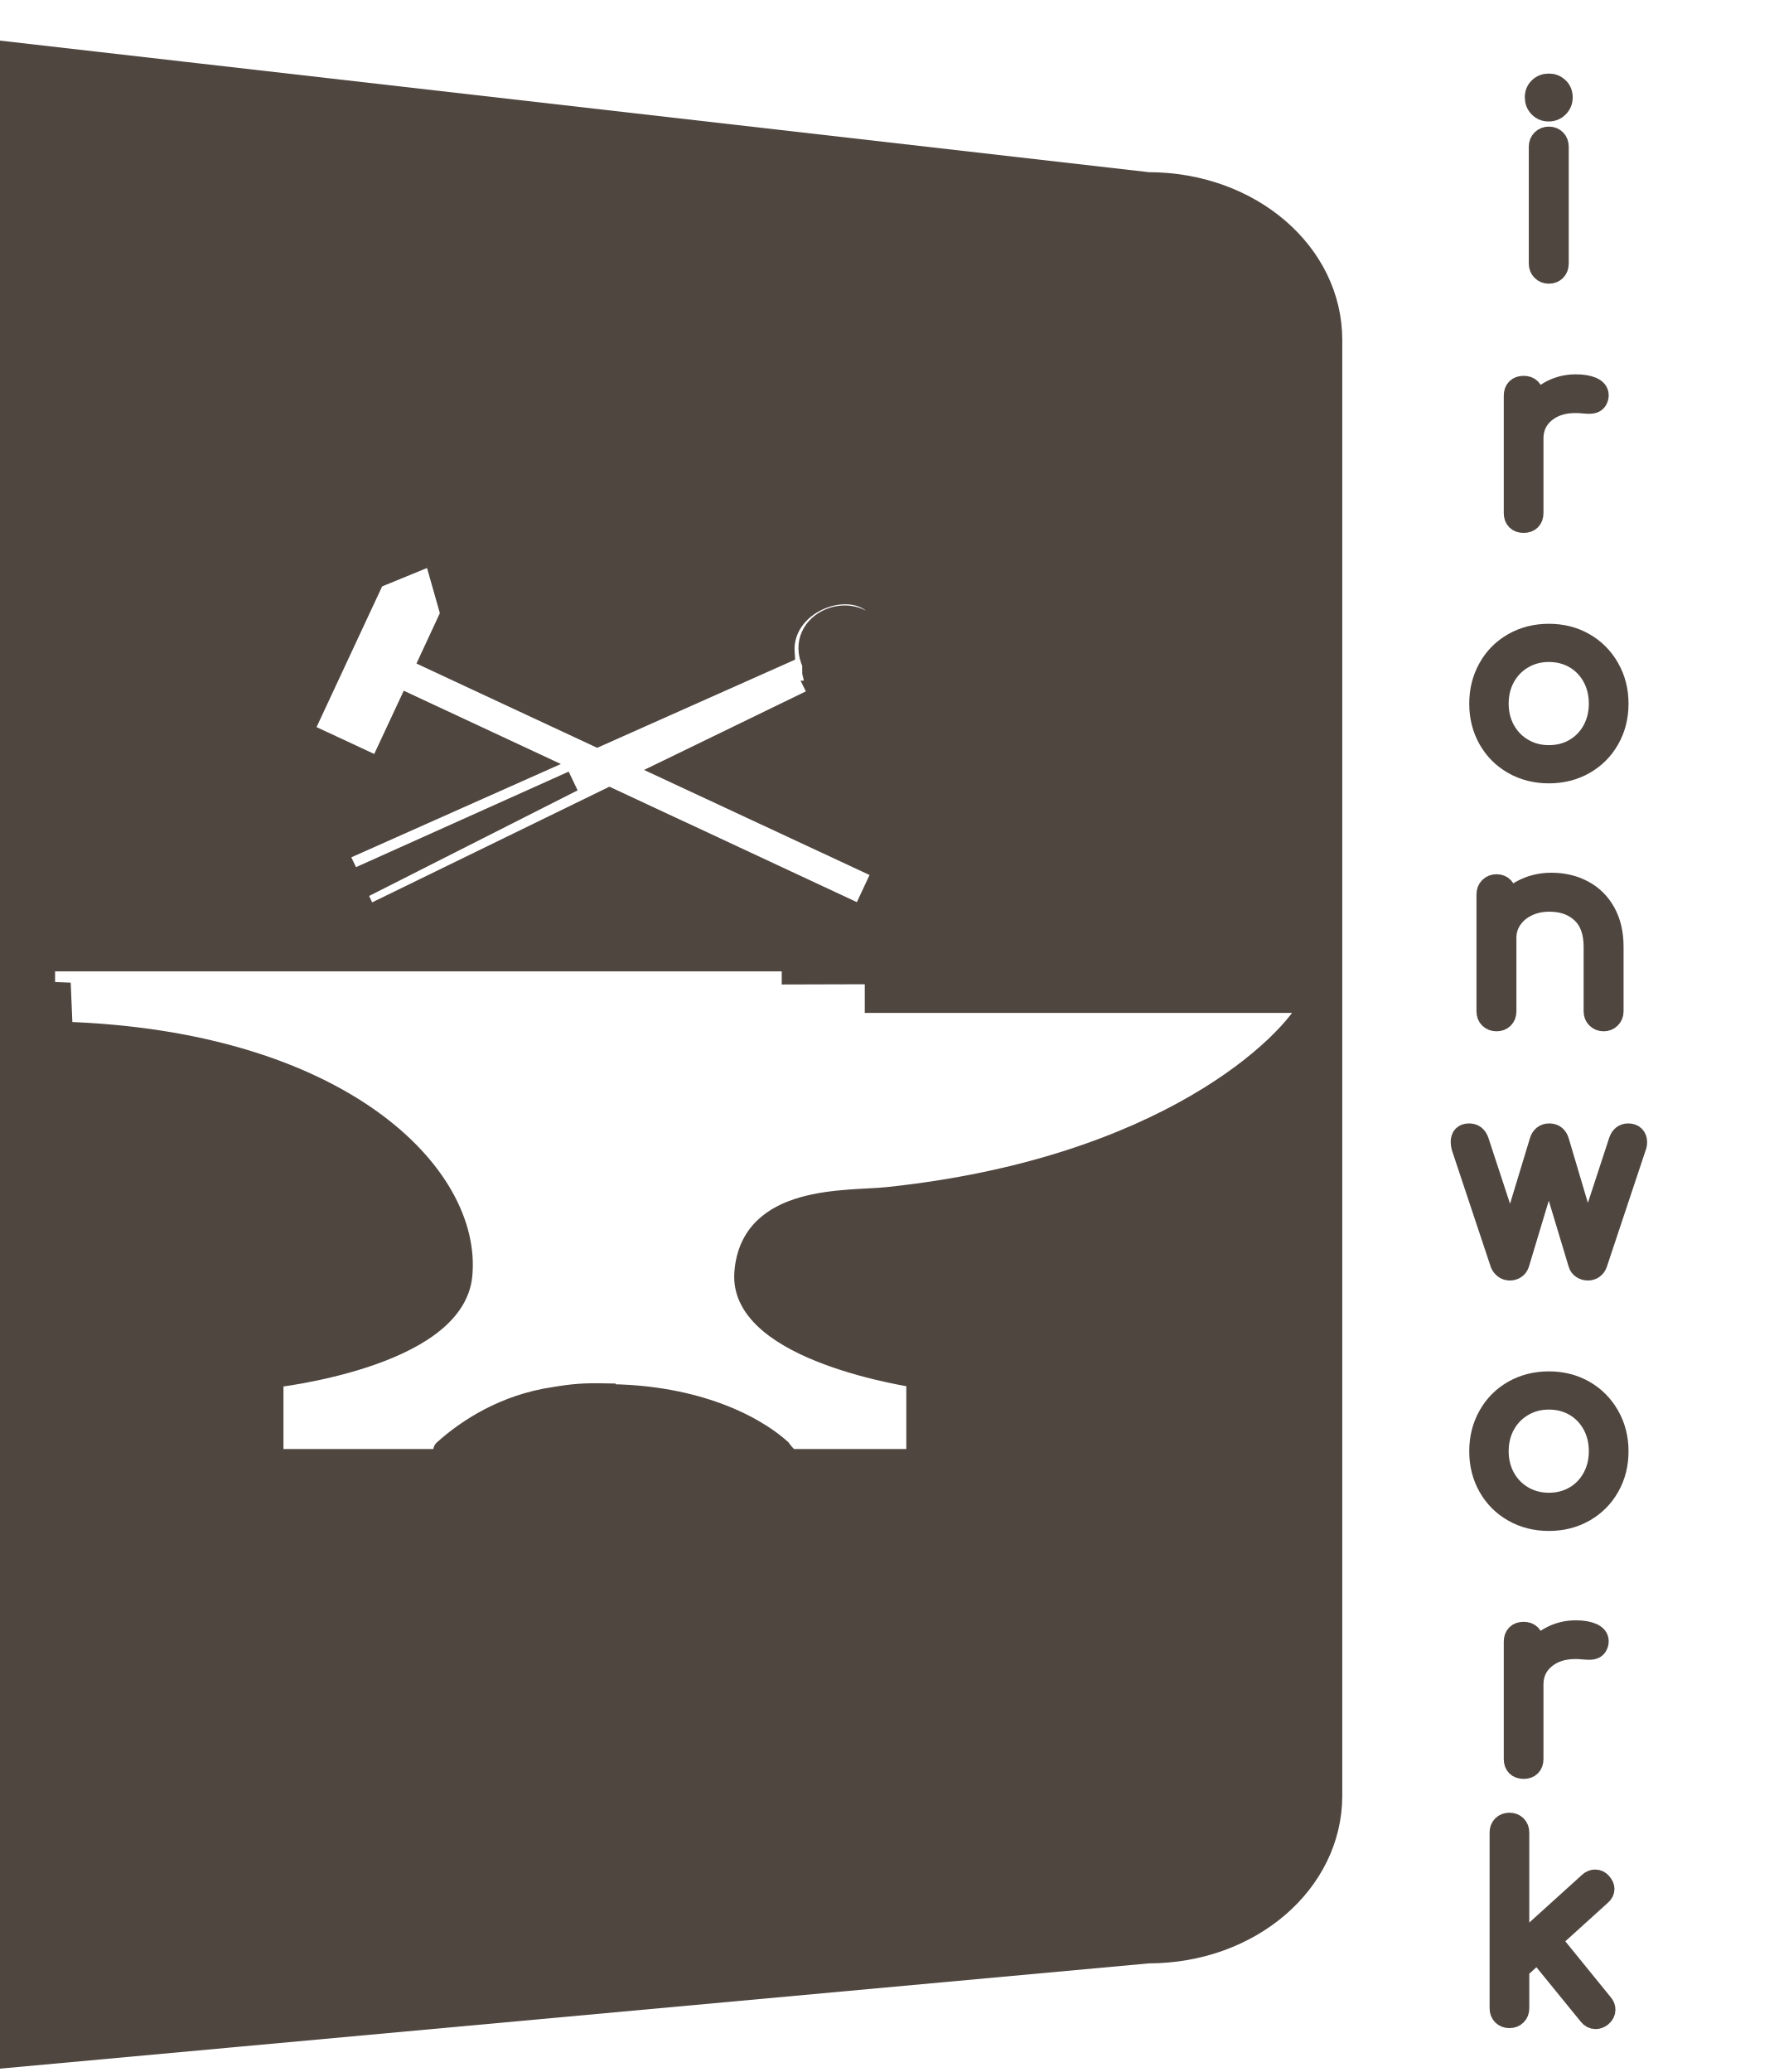
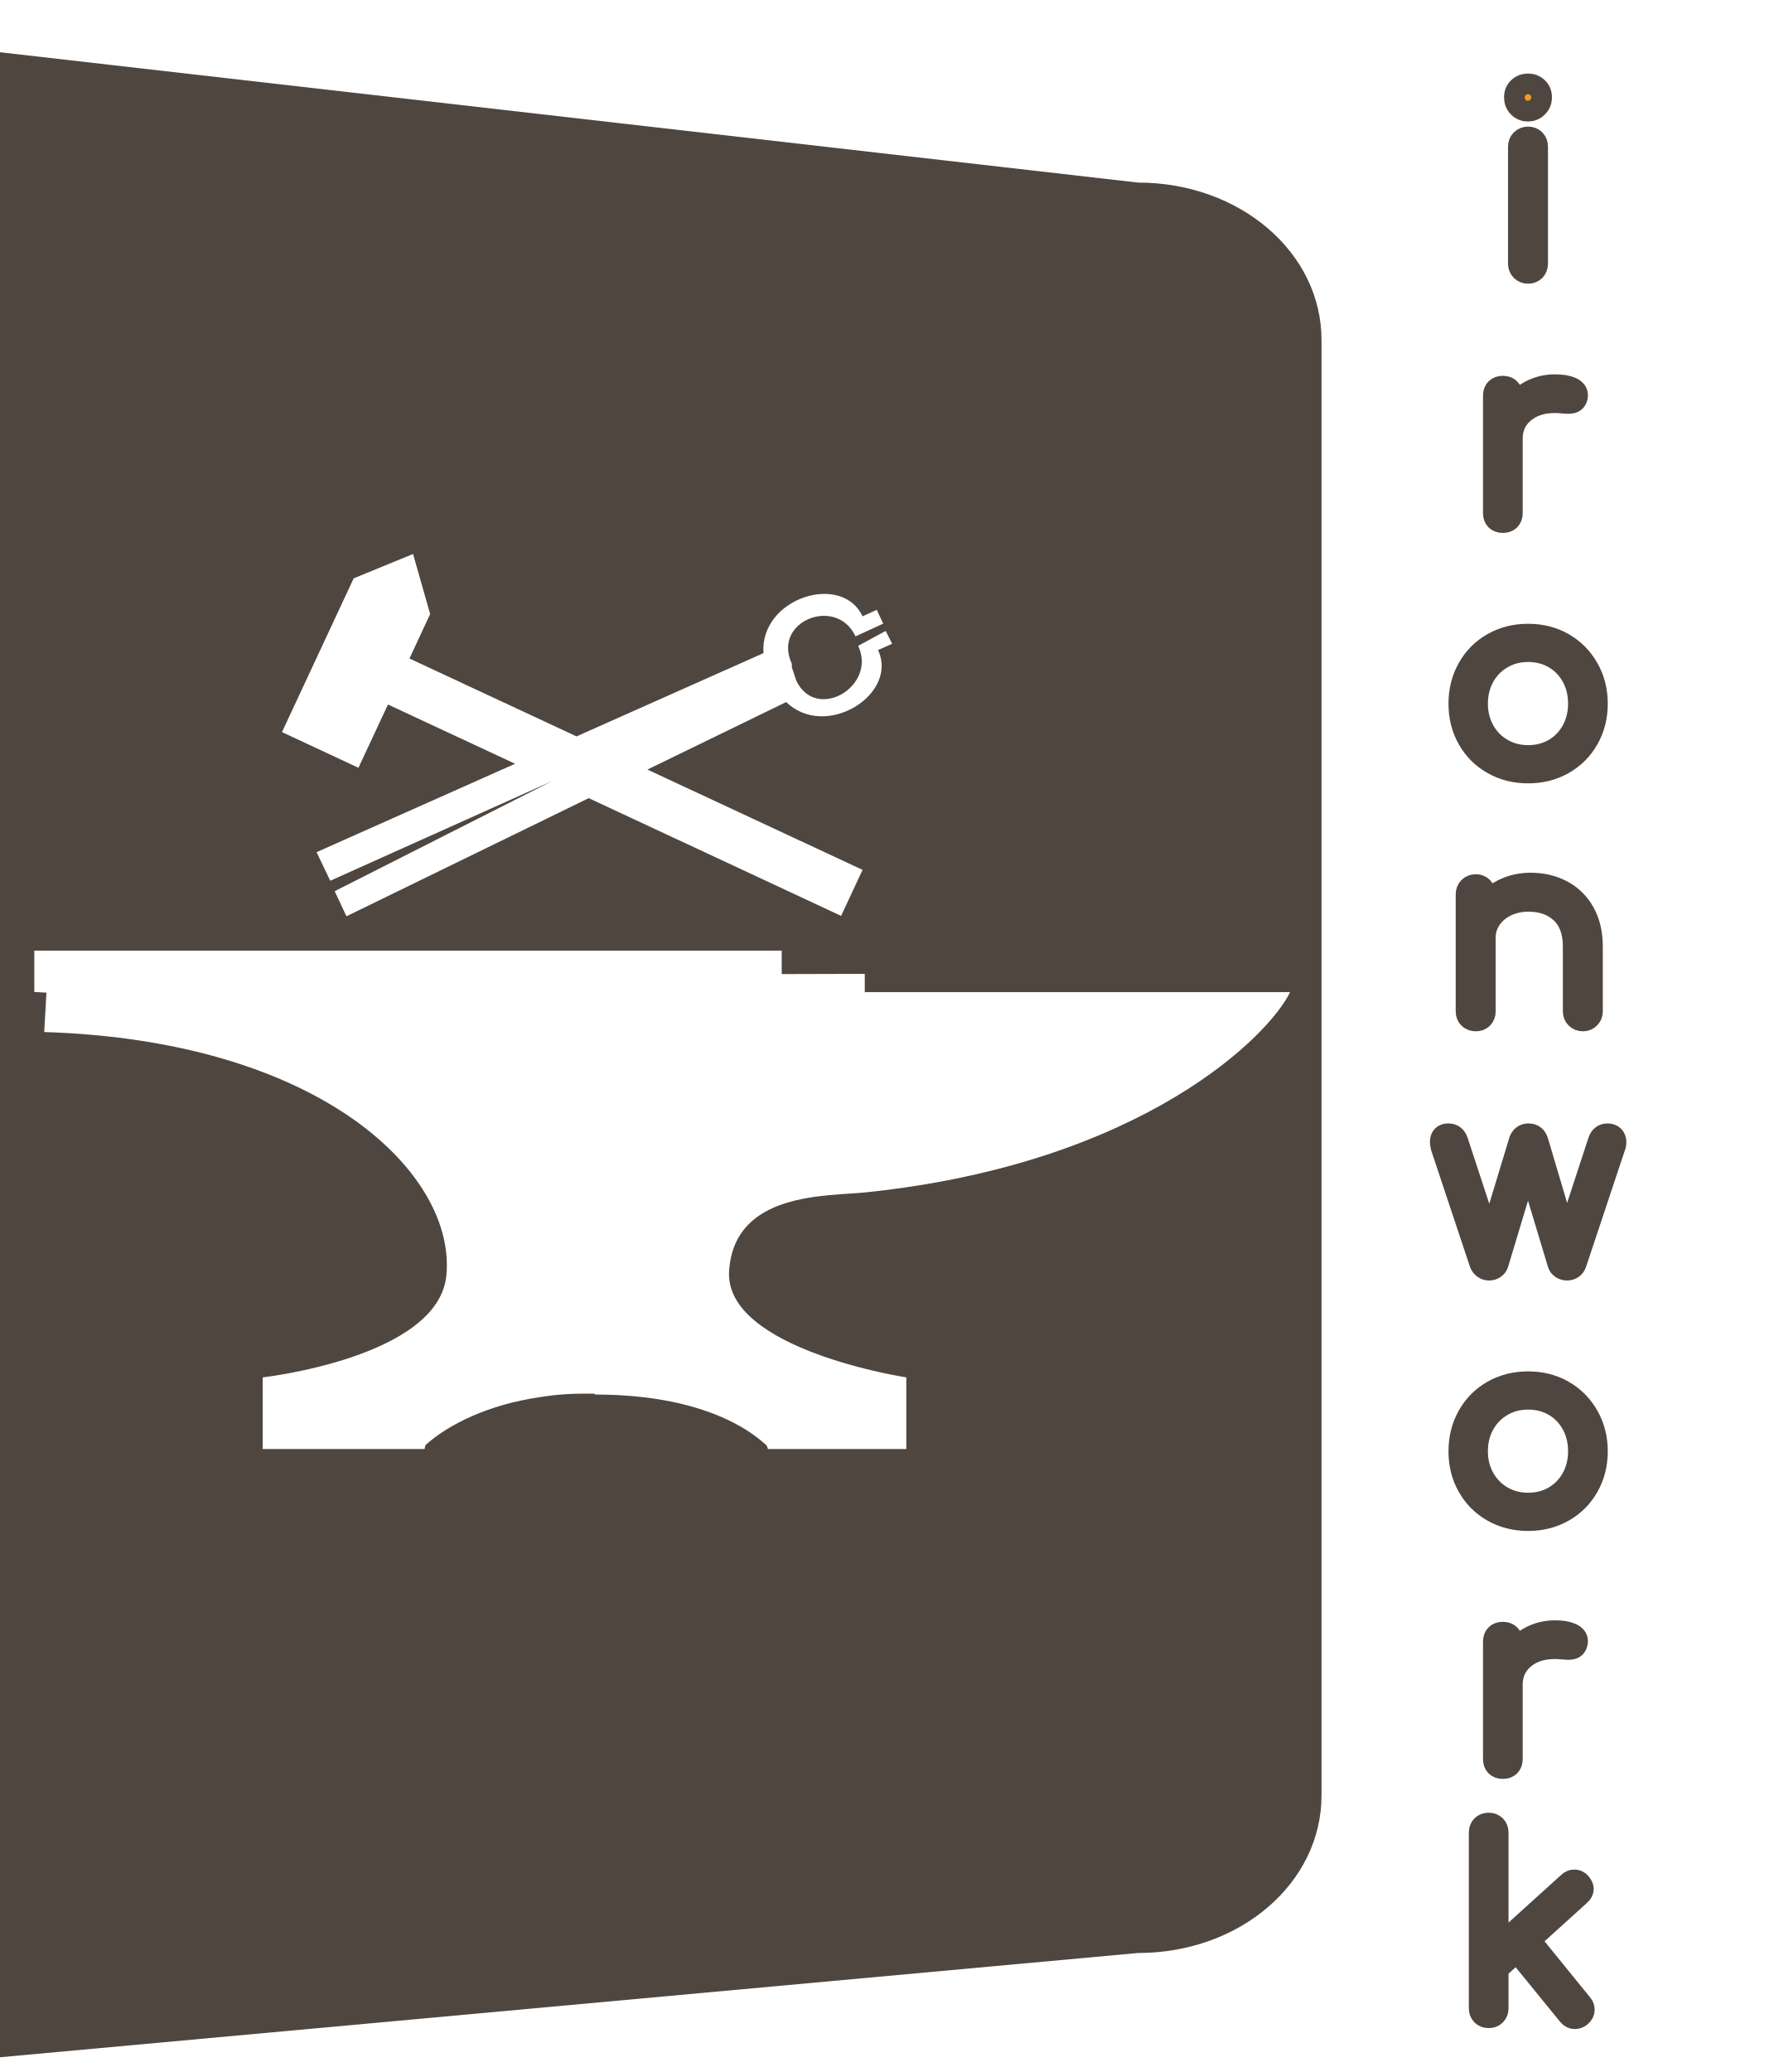
<svg xmlns="http://www.w3.org/2000/svg" version="1.1" id="Layer_1" x="0px" y="0px" width="85.652px" height="99.776px" viewBox="0 0 85.652 99.776" enable-background="new 0 0 85.652 99.776" xml:space="preserve">
  <g>
    <g>
-       <path fill="#504640" stroke="#504640" stroke-miterlimit="10" d="M75.06,4.222c0.129,0.12,0.191,0.276,0.191,0.468    c0,0.184-0.063,0.34-0.191,0.468c-0.127,0.128-0.283,0.192-0.469,0.192c-0.184,0-0.338-0.064-0.461-0.192    c-0.125-0.128-0.186-0.284-0.186-0.468c0-0.192,0.063-0.348,0.191-0.468c0.127-0.12,0.283-0.18,0.469-0.18    C74.78,4.042,74.933,4.102,75.06,4.222z M74.269,6.729c0.088-0.088,0.199-0.132,0.336-0.132c0.135,0,0.246,0.044,0.33,0.132    c0.084,0.088,0.125,0.2,0.125,0.336v5.628c0,0.136-0.041,0.248-0.125,0.336s-0.195,0.132-0.33,0.132    c-0.137,0-0.248-0.044-0.336-0.132c-0.09-0.088-0.133-0.2-0.133-0.336V7.065C74.136,6.93,74.179,6.818,74.269,6.729z" />
-       <path fill="#504640" stroke="#504640" stroke-miterlimit="10" d="M76.692,18.658c0.195,0.088,0.293,0.212,0.293,0.372    c0,0.048-0.004,0.084-0.012,0.108c-0.031,0.112-0.082,0.188-0.15,0.228c-0.066,0.04-0.162,0.06-0.281,0.06    c-0.072,0-0.195-0.008-0.371-0.024c-0.064-0.008-0.16-0.012-0.289-0.012c-0.6,0-1.09,0.16-1.471,0.48    c-0.379,0.32-0.568,0.736-0.568,1.248v3.588c0,0.144-0.041,0.256-0.121,0.336c-0.08,0.08-0.191,0.12-0.336,0.12    s-0.256-0.04-0.336-0.12c-0.08-0.08-0.119-0.192-0.119-0.336v-5.652c0-0.144,0.039-0.256,0.119-0.336s0.191-0.12,0.336-0.12    s0.256,0.04,0.336,0.12s0.121,0.192,0.121,0.336v0.528c0.23-0.336,0.527-0.596,0.887-0.78c0.361-0.184,0.748-0.276,1.164-0.276    C76.229,18.525,76.495,18.57,76.692,18.658z" />
-       <path fill="#504640" stroke="#504640" stroke-miterlimit="10" d="M76.308,30.97c0.504,0.288,0.902,0.688,1.193,1.2    c0.293,0.512,0.439,1.084,0.439,1.716s-0.145,1.202-0.434,1.71c-0.287,0.508-0.686,0.906-1.193,1.194s-1.078,0.432-1.709,0.432    c-0.633,0-1.203-0.144-1.711-0.432s-0.906-0.686-1.193-1.194c-0.289-0.508-0.432-1.078-0.432-1.71s0.143-1.204,0.432-1.716    c0.287-0.512,0.686-0.912,1.193-1.2s1.078-0.432,1.711-0.432C75.235,30.538,75.804,30.682,76.308,30.97z M73.362,31.702    c-0.373,0.216-0.664,0.514-0.877,0.894c-0.211,0.38-0.318,0.81-0.318,1.29c0,0.472,0.107,0.898,0.318,1.278    c0.213,0.38,0.504,0.678,0.877,0.894c0.371,0.216,0.785,0.324,1.242,0.324c0.463,0,0.879-0.108,1.248-0.324    c0.367-0.216,0.654-0.514,0.863-0.894c0.207-0.38,0.313-0.806,0.313-1.278c0-0.48-0.105-0.91-0.313-1.29    c-0.209-0.38-0.496-0.678-0.863-0.894c-0.369-0.216-0.785-0.324-1.248-0.324C74.147,31.377,73.733,31.486,73.362,31.702z" />
-       <path fill="#504640" stroke="#504640" stroke-miterlimit="10" d="M76.253,42.886c0.453,0.24,0.807,0.59,1.063,1.05    s0.385,1.01,0.385,1.65v3.12c0,0.128-0.045,0.236-0.133,0.324s-0.195,0.132-0.324,0.132c-0.135,0-0.248-0.044-0.336-0.132    s-0.131-0.196-0.131-0.324v-3.12c0-0.712-0.199-1.254-0.594-1.626c-0.396-0.372-0.914-0.558-1.555-0.558    c-0.393,0-0.746,0.076-1.063,0.228c-0.316,0.152-0.566,0.362-0.75,0.63s-0.275,0.566-0.275,0.894v3.552    c0,0.136-0.043,0.246-0.127,0.33s-0.193,0.126-0.33,0.126c-0.135,0-0.248-0.042-0.336-0.126s-0.131-0.194-0.131-0.33v-5.64    c0-0.136,0.043-0.248,0.131-0.336c0.088-0.088,0.201-0.132,0.336-0.132c0.137,0,0.246,0.044,0.33,0.132    c0.084,0.088,0.127,0.2,0.127,0.336v0.408c0.264-0.296,0.584-0.528,0.959-0.696c0.377-0.168,0.785-0.252,1.225-0.252    C75.292,42.525,75.802,42.646,76.253,42.886z" />
-       <path fill="#504640" stroke="#504640" stroke-miterlimit="10" d="M78.728,54.706c0.07,0.072,0.107,0.168,0.107,0.288    c0,0.096-0.016,0.18-0.049,0.252l-1.871,5.616c-0.033,0.088-0.086,0.16-0.162,0.216c-0.076,0.056-0.166,0.084-0.27,0.084    c-0.105,0-0.199-0.028-0.283-0.084c-0.084-0.056-0.137-0.128-0.162-0.216l-1.439-4.776l-1.439,4.776    c-0.033,0.096-0.088,0.17-0.168,0.222c-0.08,0.052-0.168,0.078-0.264,0.078c-0.105,0-0.195-0.028-0.271-0.084    c-0.076-0.056-0.133-0.128-0.174-0.216l-1.871-5.616c-0.025-0.096-0.037-0.18-0.037-0.252c0-0.264,0.129-0.396,0.385-0.396    c0.225,0,0.375,0.116,0.455,0.348l1.537,4.68l1.416-4.668c0.031-0.112,0.086-0.2,0.162-0.264s0.174-0.096,0.293-0.096    c0.121,0,0.219,0.032,0.295,0.096s0.129,0.152,0.162,0.264l1.379,4.644l1.525-4.656c0.08-0.232,0.227-0.348,0.443-0.348    C78.554,54.598,78.655,54.634,78.728,54.706z" />
-       <path fill="#504640" stroke="#504640" stroke-miterlimit="10" d="M76.308,66.97c0.504,0.288,0.902,0.688,1.193,1.2    c0.293,0.512,0.439,1.084,0.439,1.716s-0.145,1.202-0.434,1.71c-0.287,0.508-0.686,0.906-1.193,1.194s-1.078,0.432-1.709,0.432    c-0.633,0-1.203-0.144-1.711-0.432s-0.906-0.686-1.193-1.194c-0.289-0.508-0.432-1.078-0.432-1.71s0.143-1.204,0.432-1.716    c0.287-0.512,0.686-0.912,1.193-1.2s1.078-0.432,1.711-0.432C75.235,66.538,75.804,66.682,76.308,66.97z M73.362,67.702    c-0.373,0.216-0.664,0.514-0.877,0.894c-0.211,0.38-0.318,0.81-0.318,1.29c0,0.472,0.107,0.898,0.318,1.278    c0.213,0.38,0.504,0.678,0.877,0.894c0.371,0.216,0.785,0.324,1.242,0.324c0.463,0,0.879-0.108,1.248-0.324    c0.367-0.216,0.654-0.514,0.863-0.894c0.207-0.38,0.313-0.806,0.313-1.278c0-0.48-0.105-0.91-0.313-1.29    c-0.209-0.38-0.496-0.678-0.863-0.894c-0.369-0.216-0.785-0.324-1.248-0.324C74.147,67.377,73.733,67.486,73.362,67.702z" />
-       <path fill="#504640" stroke="#504640" stroke-miterlimit="10" d="M76.692,78.658c0.195,0.088,0.293,0.212,0.293,0.372    c0,0.048-0.004,0.084-0.012,0.108c-0.031,0.112-0.082,0.188-0.15,0.228c-0.066,0.04-0.162,0.06-0.281,0.06    c-0.072,0-0.195-0.008-0.371-0.024c-0.064-0.008-0.16-0.012-0.289-0.012c-0.6,0-1.09,0.16-1.471,0.48    c-0.379,0.32-0.568,0.736-0.568,1.248v3.588c0,0.144-0.041,0.256-0.121,0.336c-0.08,0.08-0.191,0.12-0.336,0.12    s-0.256-0.04-0.336-0.12c-0.08-0.08-0.119-0.192-0.119-0.336v-5.652c0-0.144,0.039-0.256,0.119-0.336s0.191-0.12,0.336-0.12    s0.256,0.04,0.336,0.12s0.121,0.192,0.121,0.336v0.528c0.23-0.336,0.527-0.596,0.887-0.78c0.361-0.184,0.748-0.276,1.164-0.276    C76.229,78.525,76.495,78.57,76.692,78.658z" />
-       <path fill="#504640" stroke="#504640" stroke-miterlimit="10" d="M77.31,96.778c0,0.12-0.055,0.228-0.168,0.324    c-0.096,0.072-0.191,0.108-0.287,0.108c-0.129,0-0.236-0.056-0.324-0.168l-2.473-3.036l-0.898,0.816v1.884    c0,0.136-0.043,0.246-0.127,0.33s-0.193,0.126-0.33,0.126s-0.246-0.042-0.33-0.126s-0.125-0.194-0.125-0.33v-8.46    c0-0.136,0.041-0.246,0.125-0.33s0.193-0.126,0.33-0.126s0.246,0.042,0.33,0.126s0.127,0.194,0.127,0.33v5.46l3.383-3.06    c0.088-0.08,0.184-0.12,0.289-0.12c0.119,0,0.219,0.048,0.299,0.144c0.088,0.104,0.133,0.2,0.133,0.288    c0,0.112-0.053,0.212-0.156,0.3l-2.4,2.172l2.496,3.072C77.274,96.582,77.31,96.674,77.31,96.778z" />
+       <path fill="#F19C22" stroke="#504640" stroke-miterlimit="10" d="M74.06,4.222c0.129,0.12,0.191,0.276,0.191,0.468    c0,0.184-0.063,0.34-0.191,0.468c-0.127,0.128-0.283,0.192-0.469,0.192c-0.184,0-0.338-0.064-0.461-0.192    c-0.125-0.128-0.186-0.284-0.186-0.468c0-0.192,0.063-0.348,0.191-0.468c0.127-0.12,0.283-0.18,0.469-0.18    C73.78,4.042,73.933,4.102,74.06,4.222z M73.269,6.729c0.088-0.088,0.199-0.132,0.336-0.132c0.135,0,0.246,0.044,0.33,0.132    c0.084,0.088,0.125,0.2,0.125,0.336v5.628c0,0.136-0.041,0.248-0.125,0.336s-0.195,0.132-0.33,0.132    c-0.137,0-0.248-0.044-0.336-0.132c-0.09-0.088-0.133-0.2-0.133-0.336V7.065C73.136,6.93,73.179,6.818,73.269,6.729z" />
+       <path fill="#F19C22" stroke="#504640" stroke-miterlimit="10" d="M75.692,18.658c0.195,0.088,0.293,0.212,0.293,0.372    c0,0.048-0.004,0.084-0.012,0.108c-0.031,0.112-0.082,0.188-0.15,0.228c-0.066,0.04-0.162,0.06-0.281,0.06    c-0.072,0-0.195-0.008-0.371-0.024c-0.064-0.008-0.16-0.012-0.289-0.012c-0.6,0-1.09,0.16-1.471,0.48    c-0.379,0.32-0.568,0.736-0.568,1.248v3.588c0,0.144-0.041,0.256-0.121,0.336c-0.08,0.08-0.191,0.12-0.336,0.12    s-0.256-0.04-0.336-0.12c-0.08-0.08-0.119-0.192-0.119-0.336v-5.652c0-0.144,0.039-0.256,0.119-0.336s0.191-0.12,0.336-0.12    s0.256,0.04,0.336,0.12s0.121,0.192,0.121,0.336v0.528c0.23-0.336,0.527-0.596,0.887-0.78c0.361-0.184,0.748-0.276,1.164-0.276    C75.229,18.525,75.495,18.57,75.692,18.658z" />
+       <path fill="#F19C22" stroke="#504640" stroke-miterlimit="10" d="M75.308,30.97c0.504,0.288,0.902,0.688,1.193,1.2    c0.293,0.512,0.439,1.084,0.439,1.716s-0.145,1.202-0.434,1.71c-0.287,0.508-0.686,0.906-1.193,1.194s-1.078,0.432-1.709,0.432    c-0.633,0-1.203-0.144-1.711-0.432s-0.906-0.686-1.193-1.194c-0.289-0.508-0.432-1.078-0.432-1.71s0.143-1.204,0.432-1.716    c0.287-0.512,0.686-0.912,1.193-1.2s1.078-0.432,1.711-0.432C74.235,30.538,74.804,30.682,75.308,30.97z M72.362,31.702    c-0.373,0.216-0.664,0.514-0.877,0.894c-0.211,0.38-0.318,0.81-0.318,1.29c0,0.472,0.107,0.898,0.318,1.278    c0.213,0.38,0.504,0.678,0.877,0.894c0.371,0.216,0.785,0.324,1.242,0.324c0.463,0,0.879-0.108,1.248-0.324    c0.367-0.216,0.654-0.514,0.863-0.894c0.207-0.38,0.313-0.806,0.313-1.278c0-0.48-0.105-0.91-0.313-1.29    c-0.209-0.38-0.496-0.678-0.863-0.894c-0.369-0.216-0.785-0.324-1.248-0.324C73.147,31.377,72.733,31.486,72.362,31.702z" />
+       <path fill="#F19C22" stroke="#504640" stroke-miterlimit="10" d="M75.253,42.886c0.453,0.24,0.807,0.59,1.063,1.05    s0.385,1.01,0.385,1.65v3.12c0,0.128-0.045,0.236-0.133,0.324s-0.195,0.132-0.324,0.132c-0.135,0-0.248-0.044-0.336-0.132    s-0.131-0.196-0.131-0.324v-3.12c0-0.712-0.199-1.254-0.594-1.626c-0.396-0.372-0.914-0.558-1.555-0.558    c-0.393,0-0.746,0.076-1.063,0.228c-0.316,0.152-0.566,0.362-0.75,0.63s-0.275,0.566-0.275,0.894v3.552    c0,0.136-0.043,0.246-0.127,0.33s-0.193,0.126-0.33,0.126c-0.135,0-0.248-0.042-0.336-0.126s-0.131-0.194-0.131-0.33v-5.64    c0-0.136,0.043-0.248,0.131-0.336c0.088-0.088,0.201-0.132,0.336-0.132c0.137,0,0.246,0.044,0.33,0.132    c0.084,0.088,0.127,0.2,0.127,0.336v0.408c0.264-0.296,0.584-0.528,0.959-0.696c0.377-0.168,0.785-0.252,1.225-0.252    C74.292,42.525,74.802,42.646,75.253,42.886z" />
+       <path fill="#F19C22" stroke="#504640" stroke-miterlimit="10" d="M77.728,54.706c0.07,0.072,0.107,0.168,0.107,0.288    c0,0.096-0.016,0.18-0.049,0.252l-1.871,5.616c-0.033,0.088-0.086,0.16-0.162,0.216c-0.076,0.056-0.166,0.084-0.27,0.084    c-0.105,0-0.199-0.028-0.283-0.084c-0.084-0.056-0.137-0.128-0.162-0.216l-1.439-4.776l-1.439,4.776    c-0.033,0.096-0.088,0.17-0.168,0.222c-0.08,0.052-0.168,0.078-0.264,0.078c-0.105,0-0.195-0.028-0.271-0.084    c-0.076-0.056-0.133-0.128-0.174-0.216l-1.871-5.616c-0.025-0.096-0.037-0.18-0.037-0.252c0-0.264,0.129-0.396,0.385-0.396    c0.225,0,0.375,0.116,0.455,0.348l1.537,4.68l1.416-4.668c0.031-0.112,0.086-0.2,0.162-0.264s0.174-0.096,0.293-0.096    c0.121,0,0.219,0.032,0.295,0.096s0.129,0.152,0.162,0.264l1.379,4.644l1.525-4.656c0.08-0.232,0.227-0.348,0.443-0.348    C77.554,54.598,77.655,54.634,77.728,54.706z" />
+       <path fill="#F19C22" stroke="#504640" stroke-miterlimit="10" d="M75.308,66.97c0.504,0.288,0.902,0.688,1.193,1.2    c0.293,0.512,0.439,1.084,0.439,1.716s-0.145,1.202-0.434,1.71c-0.287,0.508-0.686,0.906-1.193,1.194s-1.078,0.432-1.709,0.432    c-0.633,0-1.203-0.144-1.711-0.432s-0.906-0.686-1.193-1.194c-0.289-0.508-0.432-1.078-0.432-1.71s0.143-1.204,0.432-1.716    c0.287-0.512,0.686-0.912,1.193-1.2s1.078-0.432,1.711-0.432C74.235,66.538,74.804,66.682,75.308,66.97z M72.362,67.702    c-0.373,0.216-0.664,0.514-0.877,0.894c-0.211,0.38-0.318,0.81-0.318,1.29c0,0.472,0.107,0.898,0.318,1.278    c0.213,0.38,0.504,0.678,0.877,0.894c0.371,0.216,0.785,0.324,1.242,0.324c0.463,0,0.879-0.108,1.248-0.324    c0.367-0.216,0.654-0.514,0.863-0.894c0.207-0.38,0.313-0.806,0.313-1.278c0-0.48-0.105-0.91-0.313-1.29    c-0.209-0.38-0.496-0.678-0.863-0.894c-0.369-0.216-0.785-0.324-1.248-0.324C73.147,67.377,72.733,67.486,72.362,67.702z" />
+       <path fill="#F19C22" stroke="#504640" stroke-miterlimit="10" d="M75.692,78.658c0.195,0.088,0.293,0.212,0.293,0.372    c0,0.048-0.004,0.084-0.012,0.108c-0.031,0.112-0.082,0.188-0.15,0.228c-0.066,0.04-0.162,0.06-0.281,0.06    c-0.072,0-0.195-0.008-0.371-0.024c-0.064-0.008-0.16-0.012-0.289-0.012c-0.6,0-1.09,0.16-1.471,0.48    c-0.379,0.32-0.568,0.736-0.568,1.248v3.588c0,0.144-0.041,0.256-0.121,0.336c-0.08,0.08-0.191,0.12-0.336,0.12    s-0.256-0.04-0.336-0.12c-0.08-0.08-0.119-0.192-0.119-0.336v-5.652c0-0.144,0.039-0.256,0.119-0.336s0.191-0.12,0.336-0.12    s0.256,0.04,0.336,0.12s0.121,0.192,0.121,0.336v0.528c0.23-0.336,0.527-0.596,0.887-0.78c0.361-0.184,0.748-0.276,1.164-0.276    C75.229,78.525,75.495,78.57,75.692,78.658z" />
+       <path fill="#F19C22" stroke="#504640" stroke-miterlimit="10" d="M76.31,96.778c0,0.12-0.055,0.228-0.168,0.324    c-0.096,0.072-0.191,0.108-0.287,0.108c-0.129,0-0.236-0.056-0.324-0.168l-2.473-3.036l-0.898,0.816v1.884    c0,0.136-0.043,0.246-0.127,0.33s-0.193,0.126-0.33,0.126s-0.246-0.042-0.33-0.126s-0.125-0.194-0.125-0.33v-8.46    c0-0.136,0.041-0.246,0.125-0.33s0.193-0.126,0.33-0.126s0.246,0.042,0.33,0.126s0.127,0.194,0.127,0.33v5.46l3.383-3.06    c0.088-0.08,0.184-0.12,0.289-0.12c0.119,0,0.219,0.048,0.299,0.144c0.088,0.104,0.133,0.2,0.133,0.288    c0,0.112-0.053,0.212-0.156,0.3l-2.4,2.172l2.496,3.072C76.274,96.582,76.31,96.674,76.31,96.778z" />
    </g>
-     <path fill="#504640" stroke="#504640" stroke-miterlimit="10" d="M55.307,8.791L0.152,2.476v96.622l55.154-5.052   c4.949,0,8.846-3.393,8.846-7.578V16.369C64.152,12.184,60.256,8.791,55.307,8.791z M18.035,27.85l2.861-1.173l0.822,2.891   l-0.995,2.142l8.045,3.751l9.006-4.01c-0.184-2.646,3.775-3.906,4.77-1.774l0.686-0.31l0.31,0.664l-1.334,0.612   c-0.914-1.961-4.024-0.731-3.067,1.318l0.002,0.426l0.213,0.891h0.004h-0.004c0.957,2,3.897,0.032,2.981-1.93l1.326-0.841   l0.311,0.556l-0.678,0.271c0.994,2.132-2.516,4.328-4.426,2.489l-6.683,3.244l10.362,4.826l-1.033,2.213l-12.156-5.67l-11.67,5.689   l-0.566-1.208l10.474-5.304l-10.688,4.8l-0.66-1.376l9.562-4.257l-6.121-2.855l-1.423,3.047l-3.683-1.717L18.035,27.85z    M42.724,57.665c-1.901,0.199-6.589-0.16-6.855,3.643c-0.266,3.802,8.284,5.019,8.284,5.019v3.95h-6.164   c0,0-0.298-0.412-0.32-0.428c-1.531-1.405-4.516-2.696-8.516-2.696v-0.039c-1-0.02-1.514,0.017-2.459,0.175   c-2.375,0.348-4.198,1.527-5.325,2.55c-0.022,0.014,0.097,0.438,0.074,0.438h-8.29v-3.95c0,0,8.701-0.952,9.096-4.9   c0.482-4.839-5.816-11.306-19.243-11.729L2.925,47.8l-0.772-0.032v-1.492h36v0.63l4-0.011v1.381h20.984   C62.202,50.276,56.132,56.264,42.724,57.665z" />
+     <path fill="#504640" d="M54.807,8.791L-0.348,2.476v96.622l55.154-5.052c4.949,0,8.846-3.393,8.846-7.578V16.369   C63.652,12.184,59.756,8.791,54.807,8.791z M17.035,27.85l2.861-1.173l0.822,2.891l-0.995,2.142l8.045,3.751l9.006-4.01   c-0.184-2.646,3.775-3.906,4.77-1.774l0.686-0.31l0.31,0.664l-1.334,0.612c-0.914-1.961-4.024-0.731-3.067,1.318l0.002,0.176   l0.213,0.641h0.004h-0.004c0.957,2,3.897,0.282,2.981-1.68l1.326-0.716L42.971,31l-0.678,0.303   c0.994,2.132-2.516,4.344-4.426,2.504l-6.683,3.251l10.362,4.83l-1.033,2.215l-12.156-5.669l-11.67,5.689l-0.566-1.208   l10.474-5.303l-10.688,4.8l-0.66-1.376l9.562-4.257l-6.121-2.855l-1.423,3.047l-3.683-1.717L17.035,27.85z M41.724,57.415   c-1.901,0.199-6.339-0.035-6.605,3.768c-0.266,3.802,8.534,5.144,8.534,5.144v3.45h-6.664c0,0-0.048-0.162-0.07-0.178   c-1.531-1.405-4.266-2.446-8.266-2.446v-0.039c-1-0.02-1.764,0.017-2.709,0.175c-2.375,0.348-4.323,1.277-5.45,2.3   c-0.022,0.014-0.028,0.188-0.051,0.188h-7.79v-3.45c0,0,8.451-0.952,8.846-4.9C21.98,56.587,15.557,50.12,2.13,49.697L2.237,47.8   l-0.585-0.032v-1.992h36v1.13l4-0.011v0.881h20.484C61.202,49.776,55.132,56.014,41.724,57.415z" />
  </g>
</svg>
